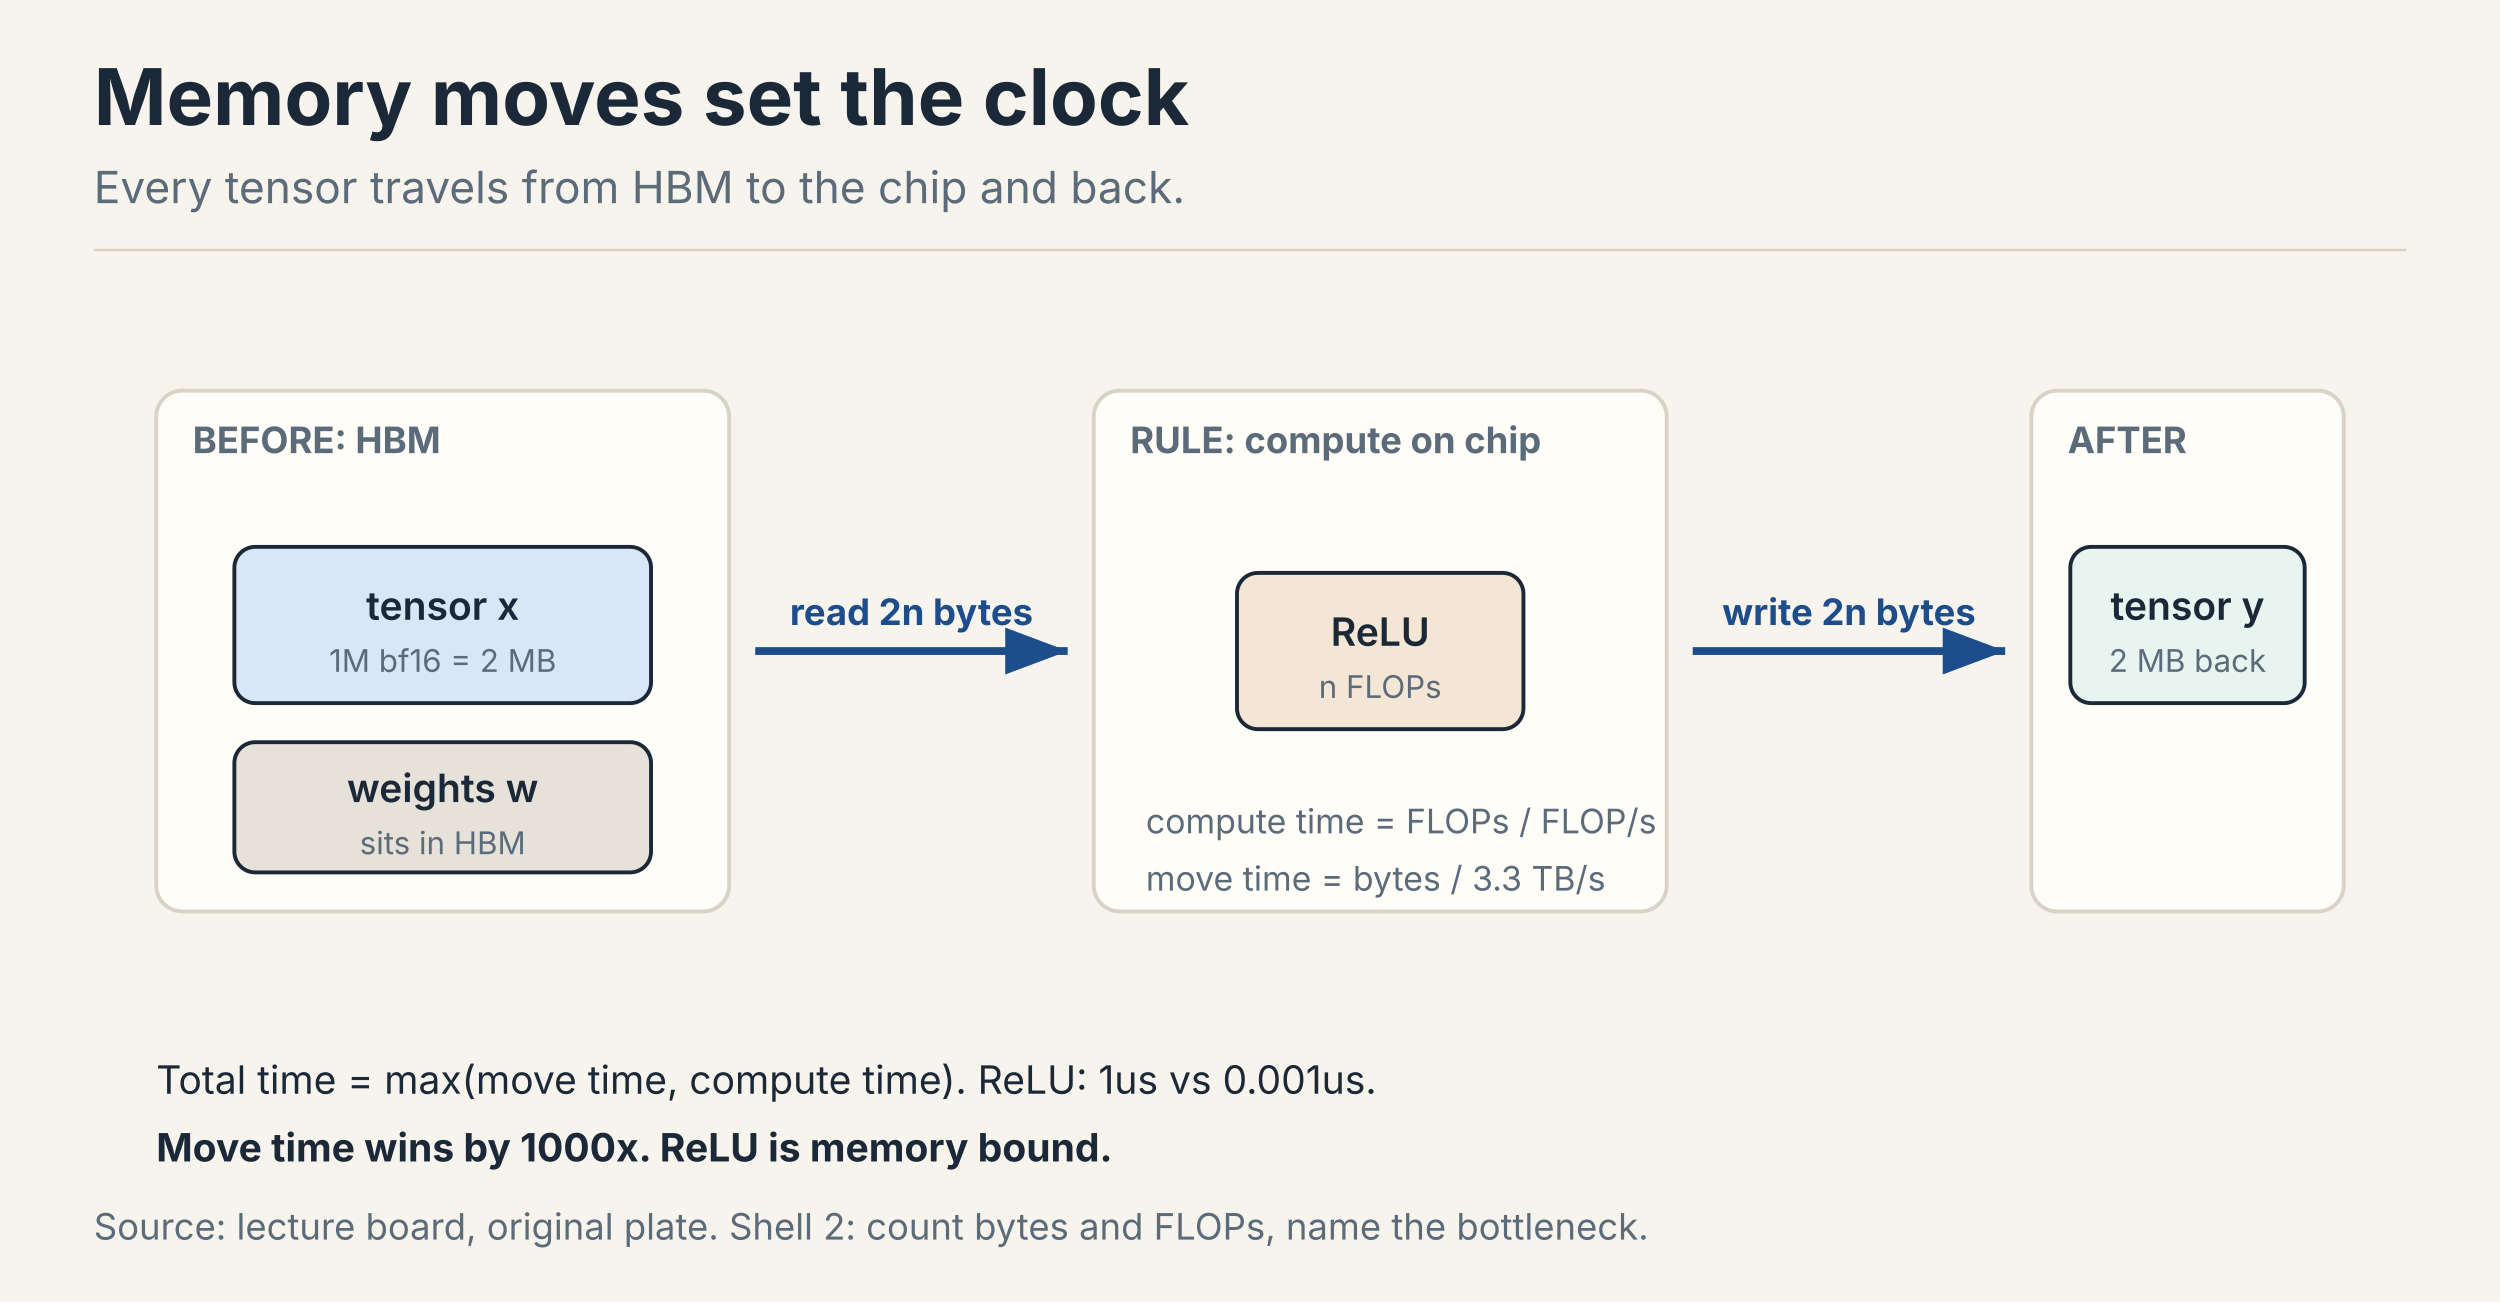
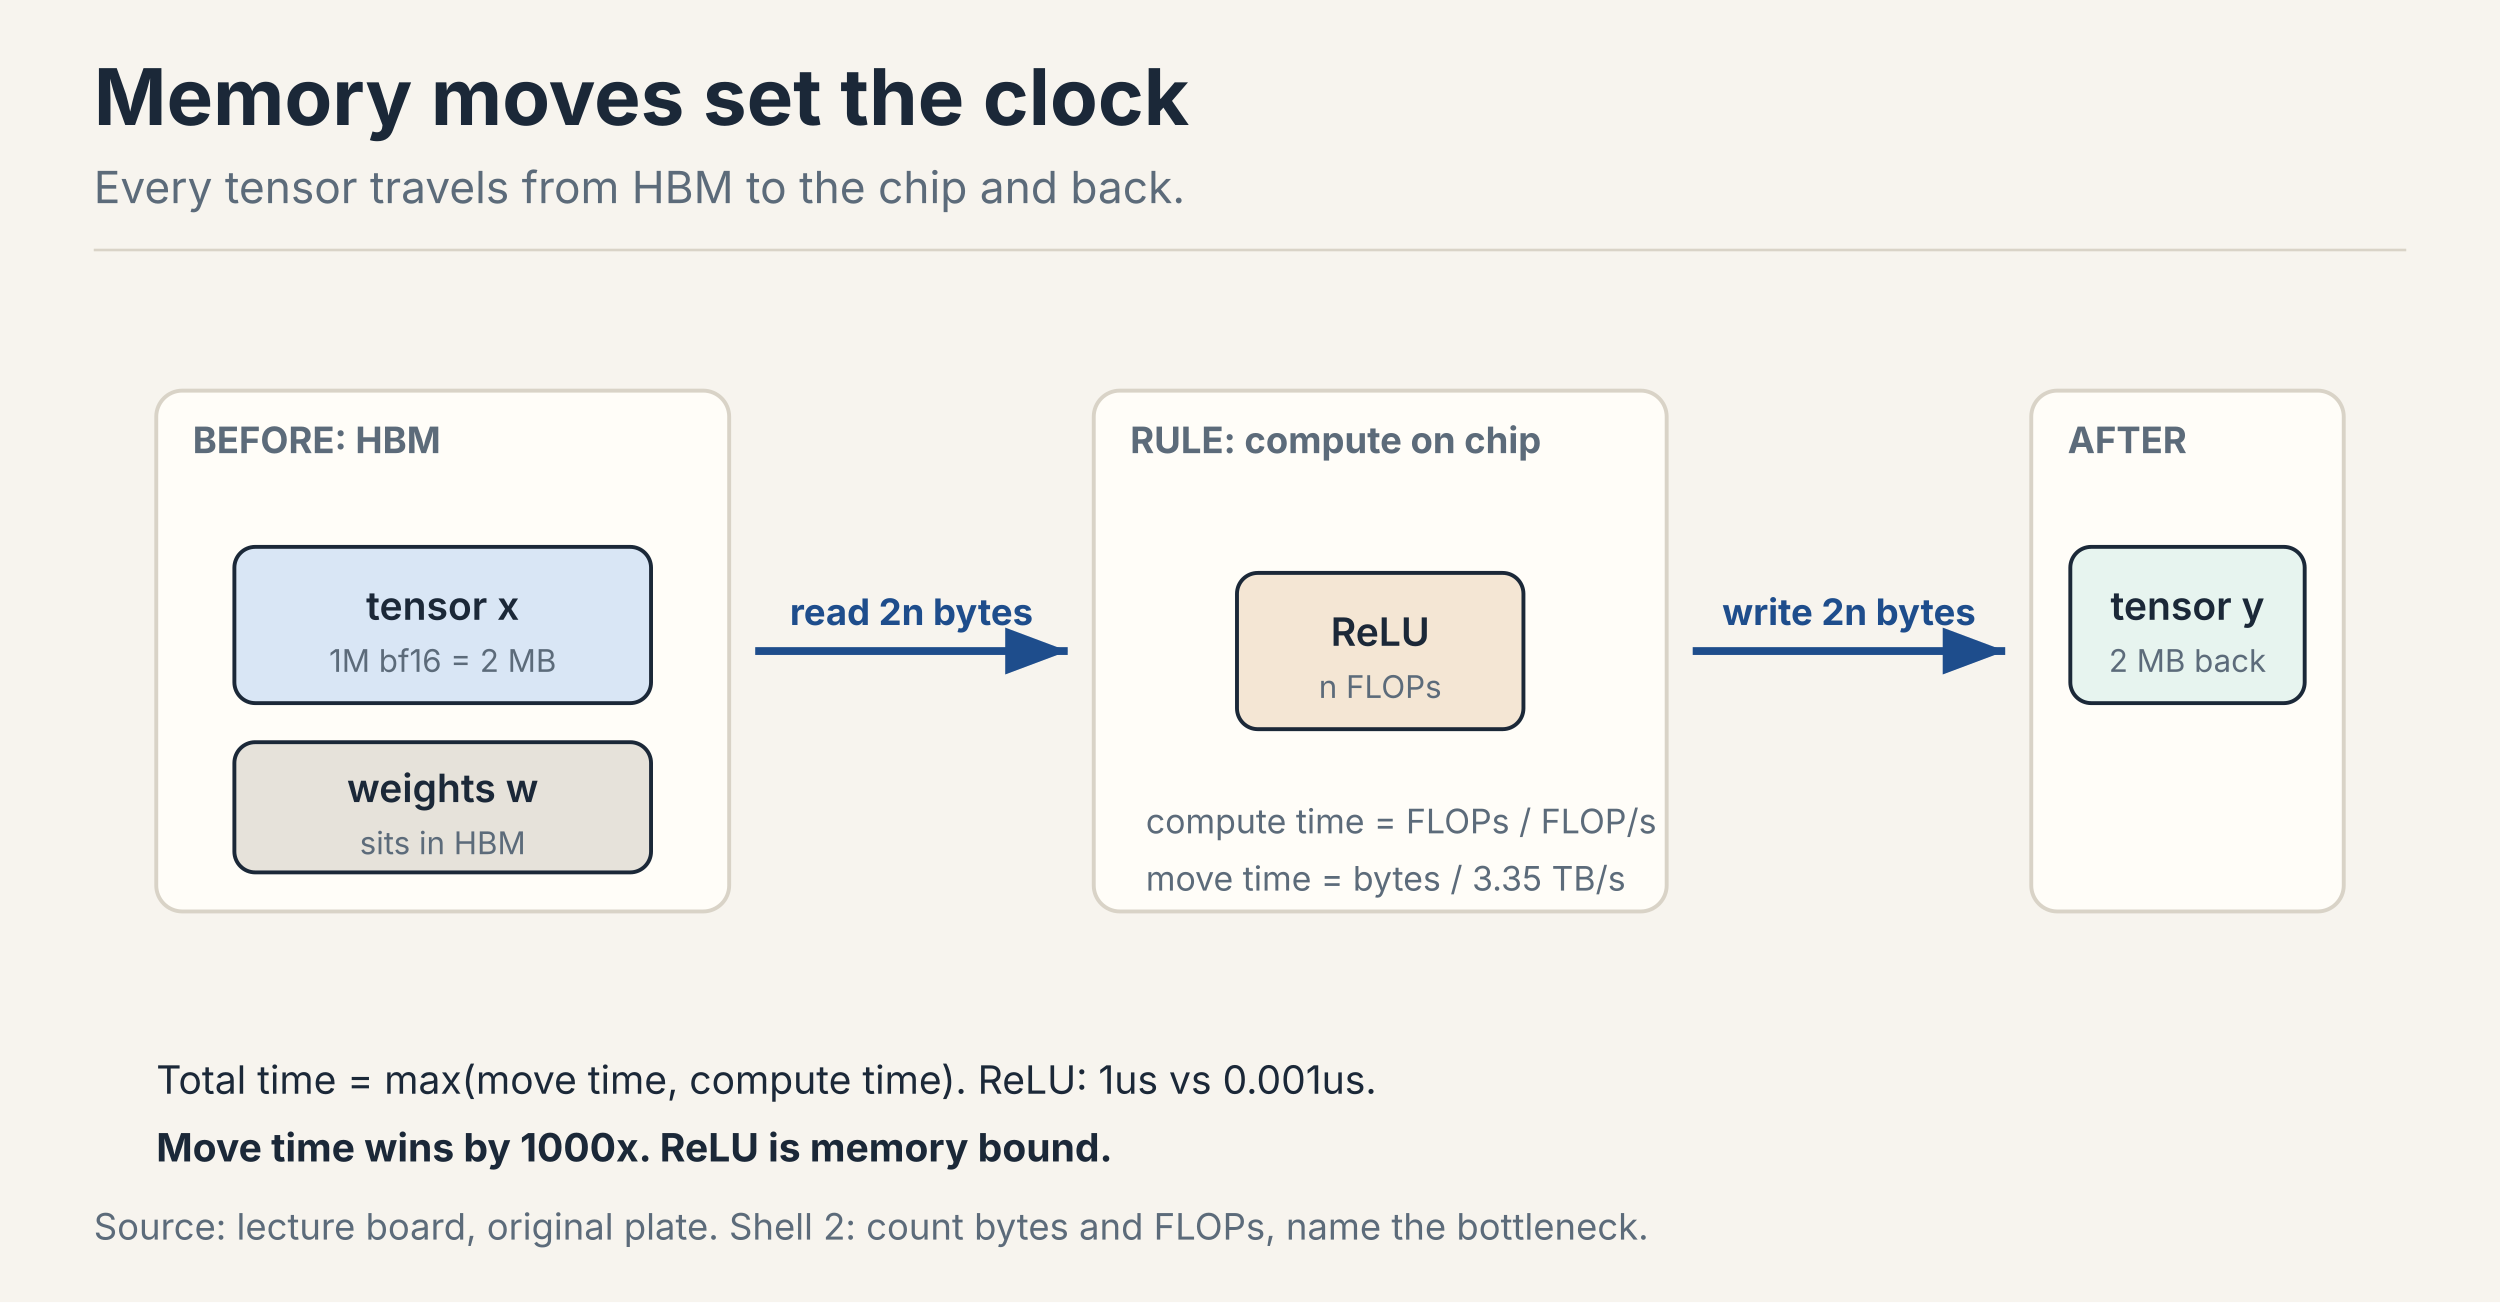
- <svg xmlns="http://www.w3.org/2000/svg" width="960" height="500" viewBox="0 0 960 500" font-family="system-ui,-apple-system,'Segoe UI',sans-serif">
+ <svg xmlns="http://www.w3.org/2000/svg" width="960" height="500" viewBox="0 0 960 500" font-family="Anthropic Sans, Inter, 'Source Sans 3', 'IBM Plex Sans', sans-serif">
  <rect width="960" height="500" fill="#F7F4EE" />
  <defs>
    <marker id="ah" markerWidth="10" markerHeight="10" refX="8" refY="3" orient="auto">
      <path d="M0,0 L8,3 L0,6 Z" fill="#1E4D8C" />
    </marker>
  </defs>
  <text x="36" y="48" font-size="30" font-weight="700" fill="#1B2838">Memory moves set the clock</text>
  <text x="36" y="78" font-size="17" fill="#5C6B7A">Every tensor travels from HBM to the chip and back.</text>
  <line x1="36" y1="96" x2="924" y2="96" stroke="#D9D3C7" stroke-width="1" />
  <rect x="60" y="150" width="220" height="200" rx="10" fill="#FFFDF8" stroke="#D9D3C7" stroke-width="1.5" />
  <text x="74" y="174" font-size="14" font-weight="700" fill="#5C6B7A">BEFORE: HBM</text>
  <rect x="90" y="210" width="160" height="60" rx="8" fill="#D9E6F5" stroke="#1B2838" stroke-width="1.5" />
  <text x="170.0" y="238.0" font-size="15" font-weight="600" fill="#1B2838" text-anchor="middle">tensor x</text>
  <text x="170.0" y="258.0" font-size="12" fill="#5C6B7A" text-anchor="middle">1M bf16 = 2 MB</text>
  <rect x="90" y="285" width="160" height="50" rx="8" fill="#E6E2DA" stroke="#1B2838" stroke-width="1.5" />
  <text x="170.0" y="308.0" font-size="15" font-weight="600" fill="#1B2838" text-anchor="middle">weights w</text>
  <text x="170.0" y="328.0" font-size="12" fill="#5C6B7A" text-anchor="middle">sits in HBM</text>
  <line x1="290" y1="250" x2="410" y2="250" stroke="#1E4D8C" stroke-width="3" marker-end="url(#ah)" />
  <text x="350.0" y="240" font-size="14" font-weight="700" fill="#1E4D8C" text-anchor="middle">read 2n bytes</text>
  <rect x="420" y="150" width="220" height="200" rx="10" fill="#FFFDF8" stroke="#D9D3C7" stroke-width="1.5" />
  <text x="434" y="174" font-size="14" font-weight="700" fill="#5C6B7A">RULE: compute on chip</text>
  <rect x="475" y="220" width="110" height="60" rx="8" fill="#F4E6D4" stroke="#1B2838" stroke-width="1.5" />
  <text x="530.0" y="248.0" font-size="15" font-weight="600" fill="#1B2838" text-anchor="middle">ReLU</text>
  <text x="530.0" y="268.0" font-size="12" fill="#5C6B7A" text-anchor="middle">n FLOPs</text>
  <text x="440" y="320" font-size="13" font-weight="400" fill="#5C6B7A" text-anchor="start">compute time = FLOPs / FLOP/s</text>
-   <text x="440" y="342" font-size="13" font-weight="400" fill="#5C6B7A" text-anchor="start">move time = bytes / 3.3 TB/s</text>
+   <text x="440" y="342" font-size="13" font-weight="400" fill="#5C6B7A" text-anchor="start">move time = bytes / 3.35 TB/s</text>
  <line x1="650" y1="250" x2="770" y2="250" stroke="#1E4D8C" stroke-width="3" marker-end="url(#ah)" />
  <text x="710.0" y="240" font-size="14" font-weight="700" fill="#1E4D8C" text-anchor="middle">write 2n bytes</text>
  <rect x="780" y="150" width="120" height="200" rx="10" fill="#FFFDF8" stroke="#D9D3C7" stroke-width="1.5" />
  <text x="794" y="174" font-size="14" font-weight="700" fill="#5C6B7A">AFTER</text>
  <rect x="795" y="210" width="90" height="60" rx="8" fill="#E7F4EF" stroke="#1B2838" stroke-width="1.5" />
  <text x="840.0" y="238.0" font-size="15" font-weight="600" fill="#1B2838" text-anchor="middle">tensor y</text>
  <text x="840.0" y="258.0" font-size="12" fill="#5C6B7A" text-anchor="middle">2 MB back</text>
  <text x="60" y="420" font-size="15" font-weight="400" fill="#1B2838" text-anchor="start">Total time = max(move time, compute time). ReLU: 1us vs 0.001us.</text>
  <text x="60" y="446" font-size="15" font-weight="700" fill="#1B2838" text-anchor="start">Move time wins by 1000x. ReLU is memory bound.</text>
  <text x="36" y="476" font-size="14" fill="#5C6B7A">Source: lecture board, original plate. Shell 2: count bytes and FLOPs, name the bottleneck.</text>
</svg>
